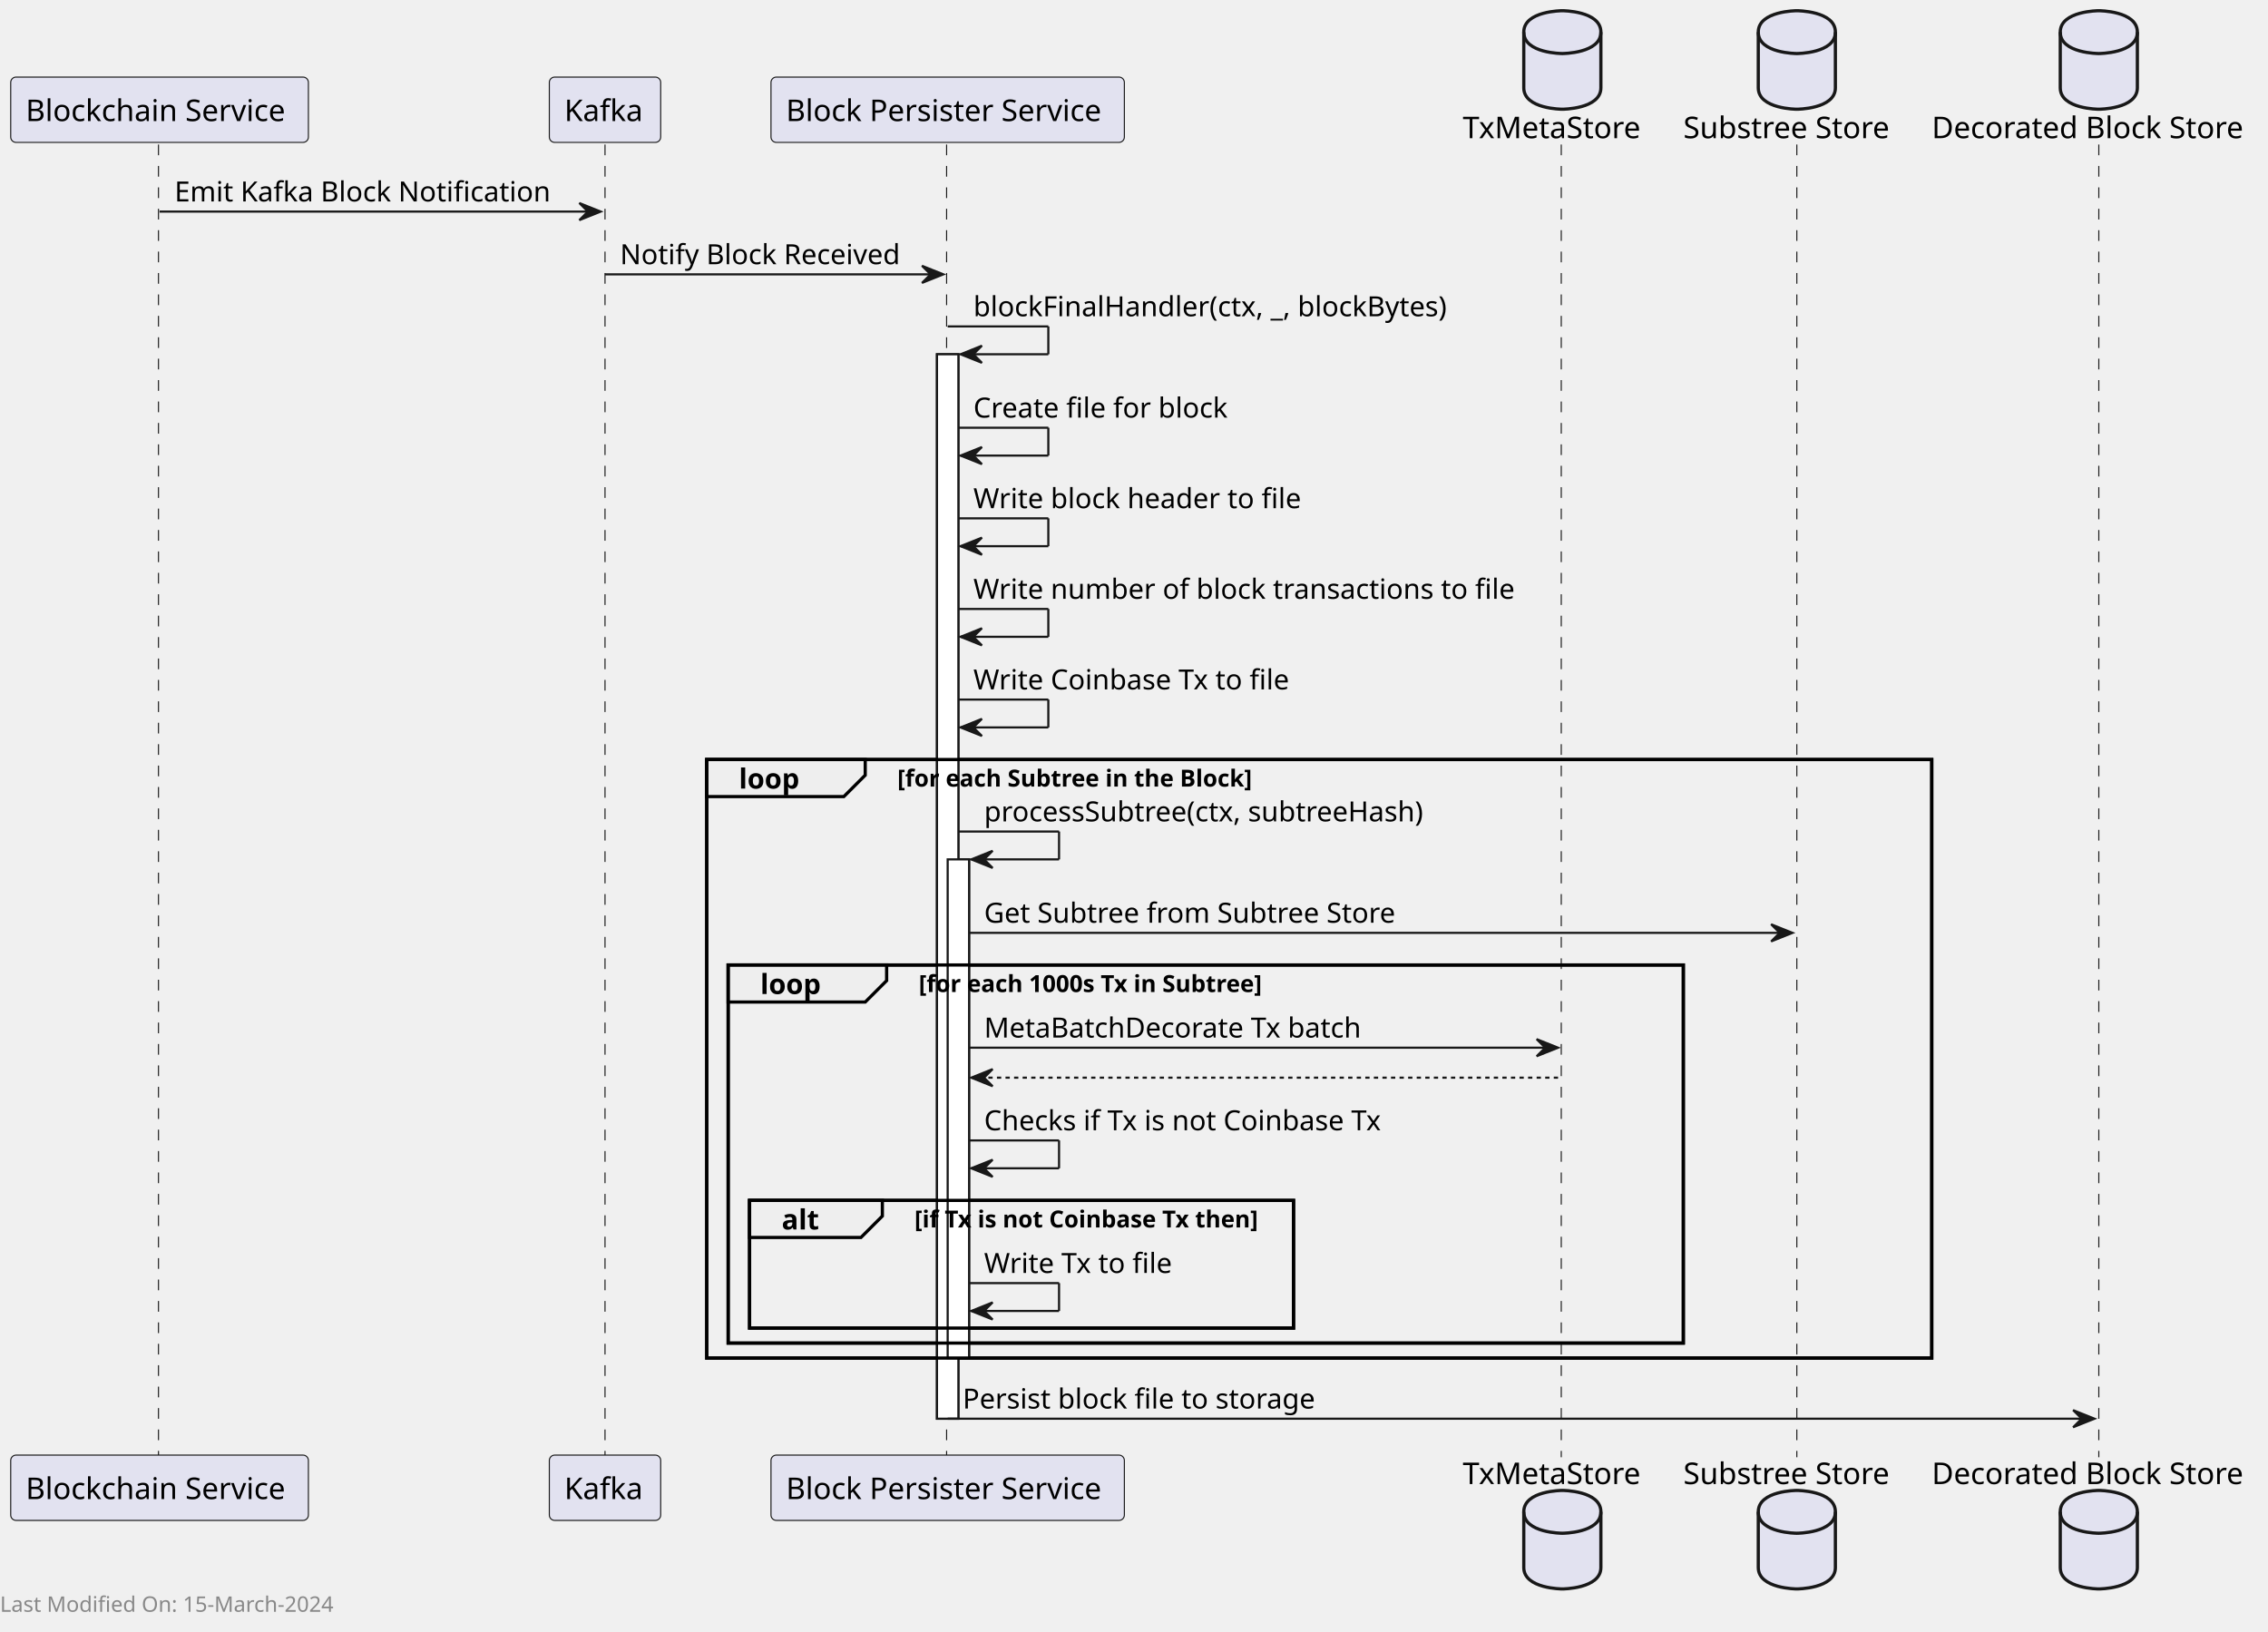
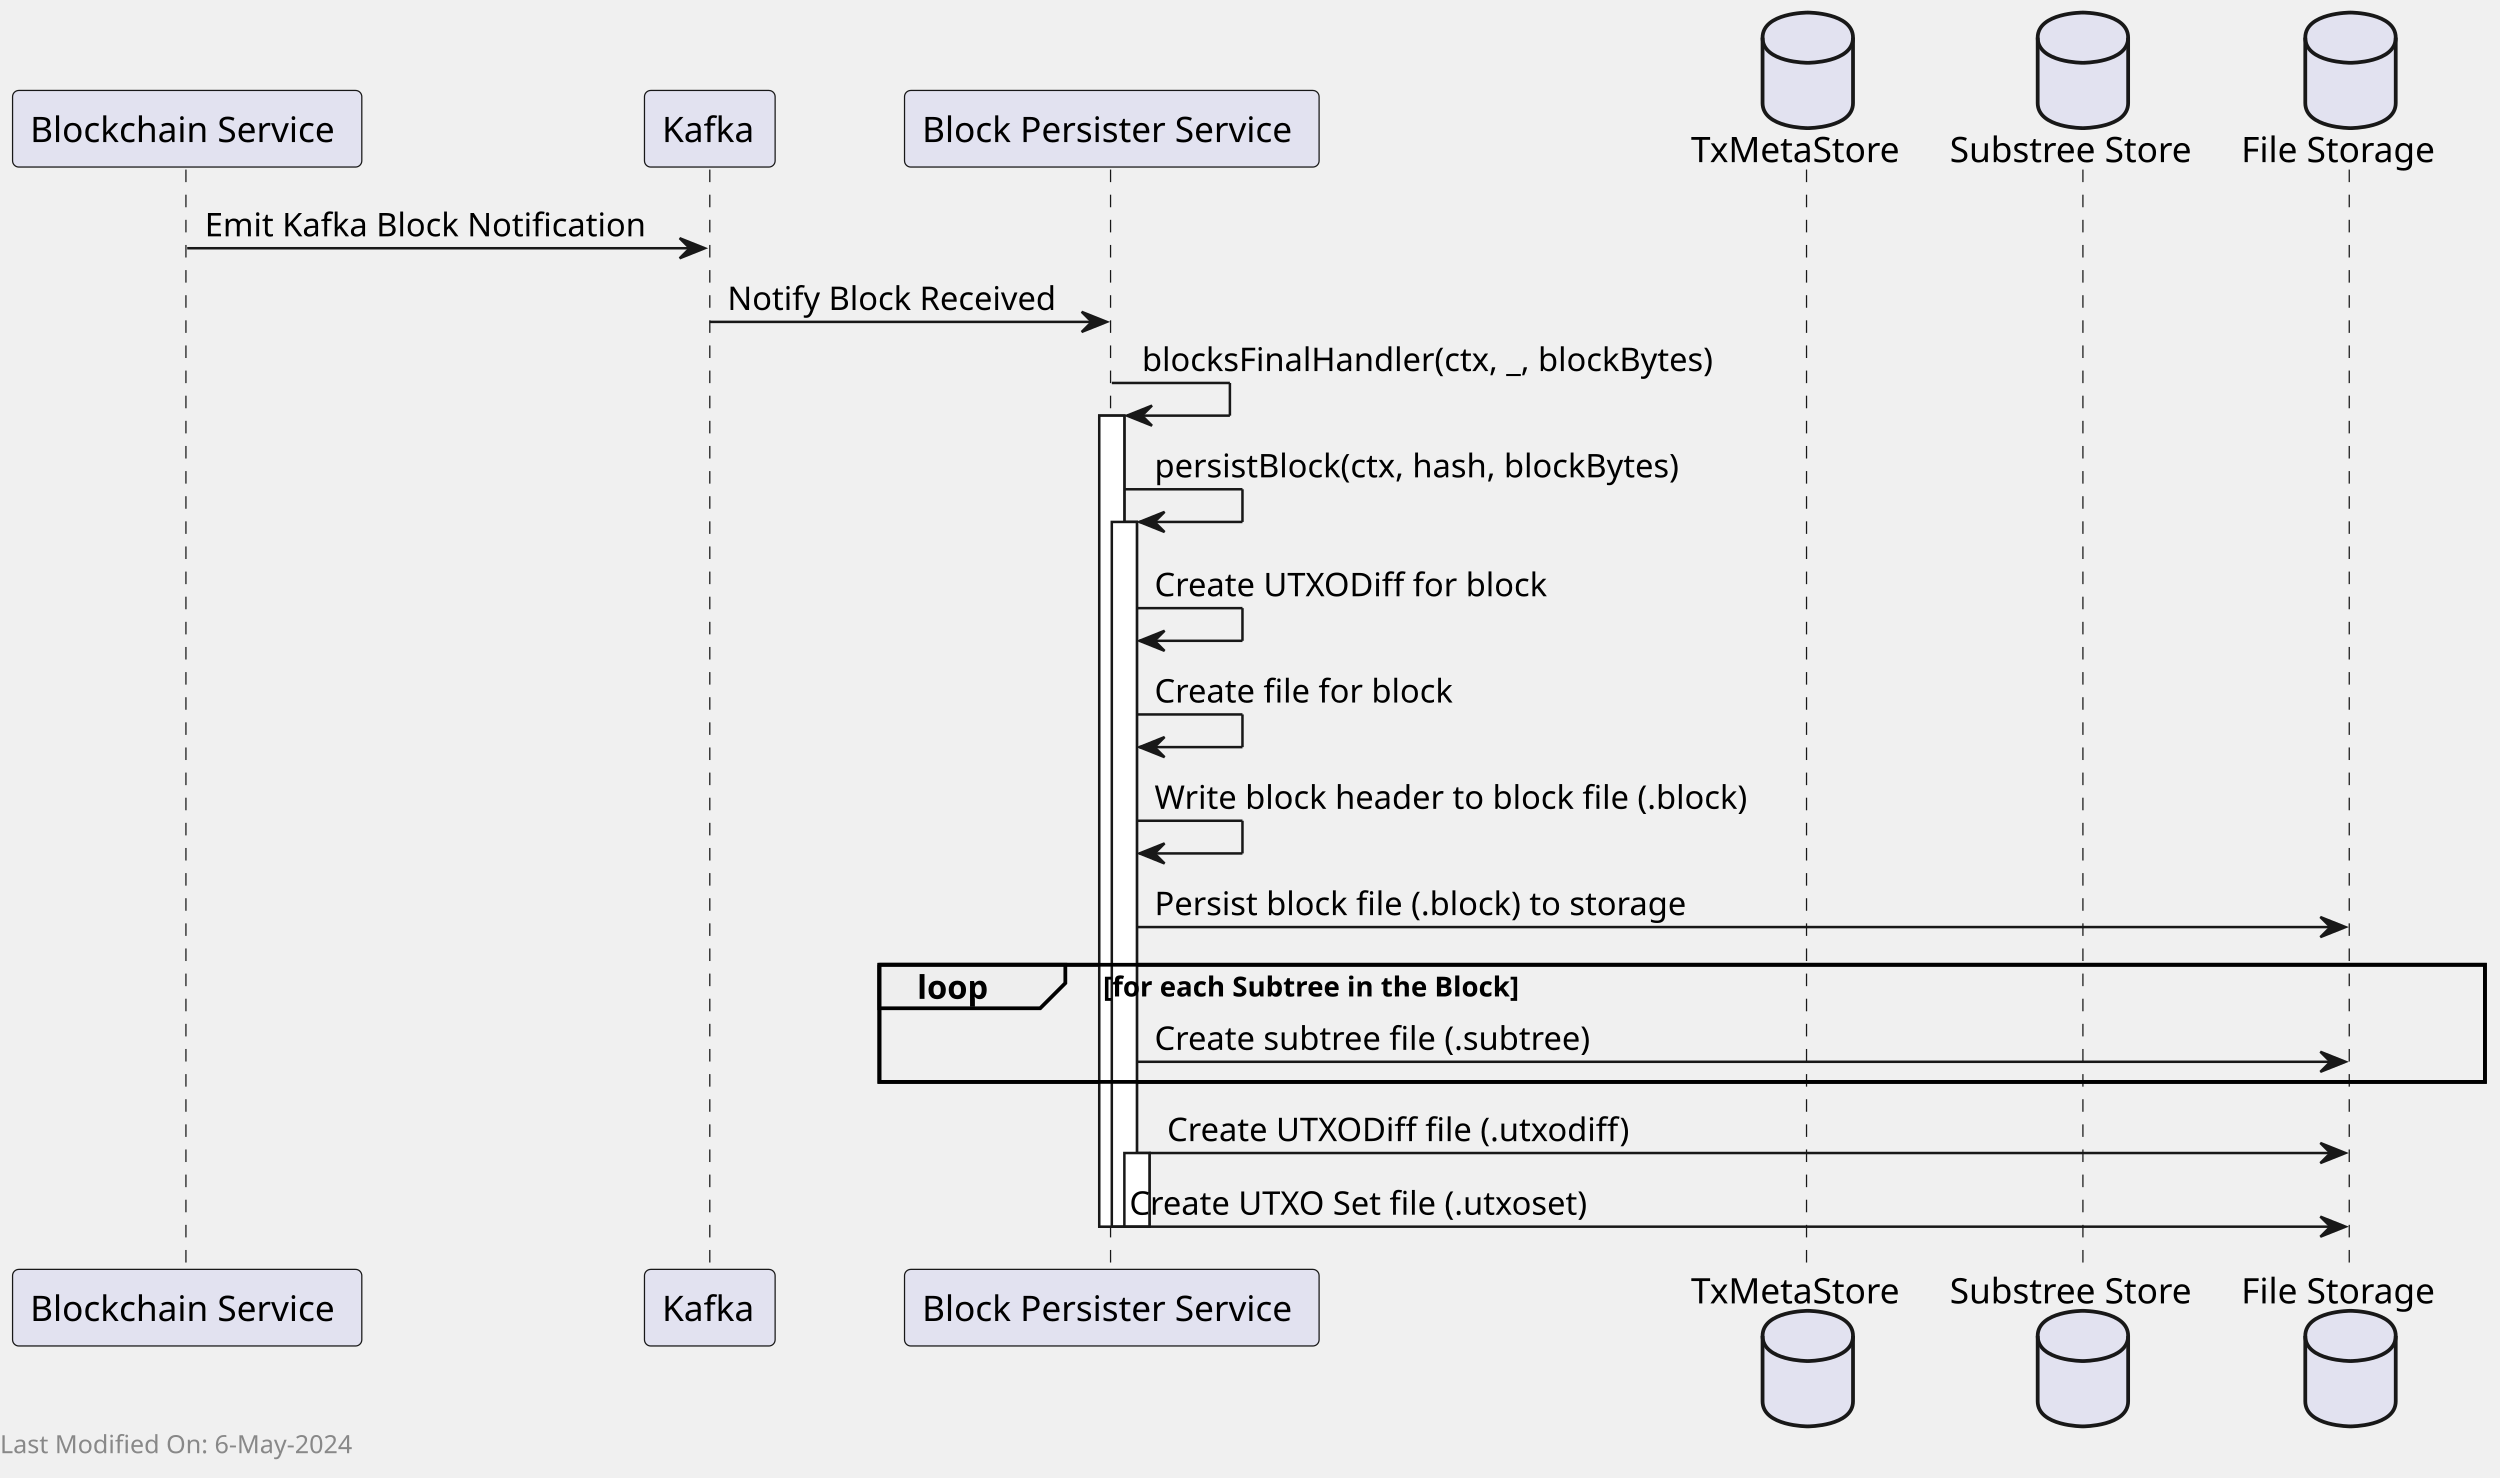
- <svg xmlns="http://www.w3.org/2000/svg" contentStyleType="text/css" height="762" preserveAspectRatio="none" viewBox="0 0 1059 762" width="1059" zoomAndPan="magnify">
-   <path d="m437.5 165.42h10v497.037h-10z" fill="#fff" stroke="#181818" />
-   <path d="m442.5 401.283h10v232.863h-10z" fill="#fff" stroke="#181818" />
-   <path d="m330 354.662h572v279.484h-572z" fill="none" stroke="#000" stroke-width="1.5" />
-   <path d="m340 450.594h446v176.553h-446z" fill="none" stroke="#000" stroke-width="1.5" />
-   <path d="m350 560.525h254v59.621h-254z" fill="none" stroke="#000" stroke-width="1.5" />
-   <g stroke="#181818">
-     <path d="m74 67.488v612.969" stroke-dasharray="5 5" stroke-width=".5" />
-     <path d="m282.5 67.488v612.969" stroke-dasharray="5 5" stroke-width=".5" />
-     <path d="m442 67.488v612.969" stroke-dasharray="5 5" stroke-width=".5" />
-     <path d="m729 67.488v612.969" stroke-dasharray="5 5" stroke-width=".5" />
-     <path d="m839 67.488v612.969" stroke-dasharray="5 5" stroke-width=".5" />
-     <path d="m980 67.488v612.969" stroke-dasharray="5 5" stroke-width=".5" />
-     <rect fill="#e2e2f0" height="30.488" rx="2.5" stroke-width=".5" width="139" x="5" y="36" />
+ <svg xmlns="http://www.w3.org/2000/svg" contentStyleType="text/css" height="588px" preserveAspectRatio="none" style="width:995px;height:588px;background:#FFFFFF;" version="1.1" viewBox="0 0 995 588" width="995px" zoomAndPan="magnify">
+   <defs />
+   <g>
+     <rect fill="#FFFFFF" height="322.795" style="stroke:#181818;stroke-width:1.0;" width="10" x="437.5" y="165.42" />
+     <rect fill="#FFFFFF" height="280.484" style="stroke:#181818;stroke-width:1.0;" width="10" x="442.5" y="207.731" />
+     <rect fill="#FFFFFF" height="29.311" style="stroke:#181818;stroke-width:1.0;" width="10" x="447.5" y="458.904" />
+     <rect fill="none" height="46.621" style="stroke:#000000;stroke-width:1.5;" width="639" x="350" y="383.973" />
+     <line style="stroke:#181818;stroke-width:0.5;stroke-dasharray:5.0,5.0;" x1="74" x2="74" y1="67.488" y2="506.215" />
+     <line style="stroke:#181818;stroke-width:0.5;stroke-dasharray:5.0,5.0;" x1="282.5" x2="282.5" y1="67.488" y2="506.215" />
+     <line style="stroke:#181818;stroke-width:0.5;stroke-dasharray:5.0,5.0;" x1="442" x2="442" y1="67.488" y2="506.215" />
+     <line style="stroke:#181818;stroke-width:0.5;stroke-dasharray:5.0,5.0;" x1="719" x2="719" y1="67.488" y2="506.215" />
+     <line style="stroke:#181818;stroke-width:0.5;stroke-dasharray:5.0,5.0;" x1="829" x2="829" y1="67.488" y2="506.215" />
+     <line style="stroke:#181818;stroke-width:0.5;stroke-dasharray:5.0,5.0;" x1="935" x2="935" y1="67.488" y2="506.215" />
+     <rect fill="#E2E2F0" height="30.488" rx="2.5" ry="2.5" style="stroke:#181818;stroke-width:0.5;" width="139" x="5" y="36" />
+     <text fill="#000000" font-family="sans-serif" font-size="14" lengthAdjust="spacing" textLength="125" x="12" y="56.535">Blockchain Service</text>
+     <rect fill="#E2E2F0" height="30.488" rx="2.5" ry="2.5" style="stroke:#181818;stroke-width:0.5;" width="139" x="5" y="505.215" />
+     <text fill="#000000" font-family="sans-serif" font-size="14" lengthAdjust="spacing" textLength="125" x="12" y="525.75">Blockchain Service</text>
+     <rect fill="#E2E2F0" height="30.488" rx="2.5" ry="2.5" style="stroke:#181818;stroke-width:0.5;" width="52" x="256.5" y="36" />
+     <text fill="#000000" font-family="sans-serif" font-size="14" lengthAdjust="spacing" textLength="38" x="263.5" y="56.535">Kafka</text>
+     <rect fill="#E2E2F0" height="30.488" rx="2.5" ry="2.5" style="stroke:#181818;stroke-width:0.5;" width="52" x="256.5" y="505.215" />
+     <text fill="#000000" font-family="sans-serif" font-size="14" lengthAdjust="spacing" textLength="38" x="263.5" y="525.75">Kafka</text>
+     <rect fill="#E2E2F0" height="30.488" rx="2.5" ry="2.5" style="stroke:#181818;stroke-width:0.5;" width="165" x="360" y="36" />
+     <text fill="#000000" font-family="sans-serif" font-size="14" lengthAdjust="spacing" textLength="151" x="367" y="56.535">Block Persister Service</text>
+     <rect fill="#E2E2F0" height="30.488" rx="2.5" ry="2.5" style="stroke:#181818;stroke-width:0.5;" width="165" x="360" y="505.215" />
+     <text fill="#000000" font-family="sans-serif" font-size="14" lengthAdjust="spacing" textLength="151" x="367" y="525.75">Block Persister Service</text>
+     <text fill="#000000" font-family="sans-serif" font-size="14" lengthAdjust="spacing" textLength="87" x="673" y="64.535">TxMetaStore</text>
+     <path d="M701.5,15 C701.5,5 719.5,5 719.5,5 C719.5,5 737.5,5 737.5,15 L737.5,41 C737.5,51 719.5,51 719.5,51 C719.5,51 701.5,51 701.5,41 L701.5,15 " fill="#E2E2F0" style="stroke:#181818;stroke-width:1.5;" />
+     <path d="M701.5,15 C701.5,25 719.5,25 719.5,25 C719.5,25 737.5,25 737.5,15 " fill="none" style="stroke:#181818;stroke-width:1.5;" />
+     <text fill="#000000" font-family="sans-serif" font-size="14" lengthAdjust="spacing" textLength="87" x="673" y="518.75">TxMetaStore</text>
+     <path d="M701.5,531.703 C701.5,521.703 719.5,521.703 719.5,521.703 C719.5,521.703 737.5,521.703 737.5,531.703 L737.5,557.703 C737.5,567.703 719.5,567.703 719.5,567.703 C719.5,567.703 701.5,567.703 701.5,557.703 L701.5,531.703 " fill="#E2E2F0" style="stroke:#181818;stroke-width:1.5;" />
+     <path d="M701.5,531.703 C701.5,541.703 719.5,541.703 719.5,541.703 C719.5,541.703 737.5,541.703 737.5,531.703 " fill="none" style="stroke:#181818;stroke-width:1.5;" />
+     <text fill="#000000" font-family="sans-serif" font-size="14" lengthAdjust="spacing" textLength="100" x="776" y="64.535">Substree Store</text>
+     <path d="M811,15 C811,5 829,5 829,5 C829,5 847,5 847,15 L847,41 C847,51 829,51 829,51 C829,51 811,51 811,41 L811,15 " fill="#E2E2F0" style="stroke:#181818;stroke-width:1.5;" />
+     <path d="M811,15 C811,25 829,25 829,25 C829,25 847,25 847,15 " fill="none" style="stroke:#181818;stroke-width:1.5;" />
+     <text fill="#000000" font-family="sans-serif" font-size="14" lengthAdjust="spacing" textLength="100" x="776" y="518.75">Substree Store</text>
+     <path d="M811,531.703 C811,521.703 829,521.703 829,521.703 C829,521.703 847,521.703 847,531.703 L847,557.703 C847,567.703 829,567.703 829,567.703 C829,567.703 811,567.703 811,557.703 L811,531.703 " fill="#E2E2F0" style="stroke:#181818;stroke-width:1.5;" />
+     <path d="M811,531.703 C811,541.703 829,541.703 829,541.703 C829,541.703 847,541.703 847,531.703 " fill="none" style="stroke:#181818;stroke-width:1.5;" />
+     <text fill="#000000" font-family="sans-serif" font-size="14" lengthAdjust="spacing" textLength="81" x="892" y="64.535">File Storage</text>
+     <path d="M917.5,15 C917.5,5 935.5,5 935.5,5 C935.5,5 953.5,5 953.5,15 L953.5,41 C953.5,51 935.5,51 935.5,51 C935.5,51 917.5,51 917.5,41 L917.5,15 " fill="#E2E2F0" style="stroke:#181818;stroke-width:1.5;" />
+     <path d="M917.5,15 C917.5,25 935.5,25 935.5,25 C935.5,25 953.5,25 953.5,15 " fill="none" style="stroke:#181818;stroke-width:1.5;" />
+     <text fill="#000000" font-family="sans-serif" font-size="14" lengthAdjust="spacing" textLength="81" x="892" y="518.75">File Storage</text>
+     <path d="M917.5,531.703 C917.5,521.703 935.5,521.703 935.5,521.703 C935.5,521.703 953.5,521.703 953.5,531.703 L953.5,557.703 C953.5,567.703 935.5,567.703 935.5,567.703 C935.5,567.703 917.5,567.703 917.5,557.703 L917.5,531.703 " fill="#E2E2F0" style="stroke:#181818;stroke-width:1.5;" />
+     <path d="M917.5,531.703 C917.5,541.703 935.5,541.703 935.5,541.703 C935.5,541.703 953.5,541.703 953.5,531.703 " fill="none" style="stroke:#181818;stroke-width:1.5;" />
+     <rect fill="#FFFFFF" height="322.795" style="stroke:#181818;stroke-width:1.0;" width="10" x="437.5" y="165.42" />
+     <rect fill="#FFFFFF" height="280.484" style="stroke:#181818;stroke-width:1.0;" width="10" x="442.5" y="207.731" />
+     <rect fill="#FFFFFF" height="29.311" style="stroke:#181818;stroke-width:1.0;" width="10" x="447.5" y="458.904" />
+     <polygon fill="#181818" points="270.5,94.799,280.5,98.799,270.5,102.799,274.5,98.799" style="stroke:#181818;stroke-width:1.0;" />
+     <line style="stroke:#181818;stroke-width:1.0;" x1="74.5" x2="276.5" y1="98.799" y2="98.799" />
+     <text fill="#000000" font-family="sans-serif" font-size="13" lengthAdjust="spacing" textLength="184" x="81.5" y="94.057">Emit Kafka Block Notification</text>
+     <polygon fill="#181818" points="430.5,124.109,440.5,128.109,430.5,132.109,434.5,128.109" style="stroke:#181818;stroke-width:1.0;" />
+     <line style="stroke:#181818;stroke-width:1.0;" x1="282.5" x2="436.5" y1="128.109" y2="128.109" />
+     <text fill="#000000" font-family="sans-serif" font-size="13" lengthAdjust="spacing" textLength="136" x="289.5" y="123.367">Notify Block Received</text>
+     <line style="stroke:#181818;stroke-width:1.0;" x1="442.5" x2="489.5" y1="152.42" y2="152.42" />
+     <line style="stroke:#181818;stroke-width:1.0;" x1="489.5" x2="489.5" y1="152.42" y2="165.42" />
+     <line style="stroke:#181818;stroke-width:1.0;" x1="448.5" x2="489.5" y1="165.42" y2="165.42" />
+     <polygon fill="#181818" points="458.5,161.42,448.5,165.42,458.5,169.42,454.5,165.42" style="stroke:#181818;stroke-width:1.0;" />
+     <text fill="#000000" font-family="sans-serif" font-size="13" lengthAdjust="spacing" textLength="240" x="454.5" y="147.678">blocksFinalHandler(ctx, _, blockBytes)</text>
+     <line style="stroke:#181818;stroke-width:1.0;" x1="447.5" x2="494.5" y1="194.731" y2="194.731" />
+     <line style="stroke:#181818;stroke-width:1.0;" x1="494.5" x2="494.5" y1="194.731" y2="207.731" />
+     <line style="stroke:#181818;stroke-width:1.0;" x1="453.5" x2="494.5" y1="207.731" y2="207.731" />
+     <polygon fill="#181818" points="463.5,203.731,453.5,207.731,463.5,211.731,459.5,207.731" style="stroke:#181818;stroke-width:1.0;" />
+     <text fill="#000000" font-family="sans-serif" font-size="13" lengthAdjust="spacing" textLength="219" x="459.5" y="189.988">persistBlock(ctx, hash, blockBytes)</text>
+     <line style="stroke:#181818;stroke-width:1.0;" x1="452.5" x2="494.5" y1="242.041" y2="242.041" />
+     <line style="stroke:#181818;stroke-width:1.0;" x1="494.5" x2="494.5" y1="242.041" y2="255.041" />
+     <line style="stroke:#181818;stroke-width:1.0;" x1="453.5" x2="494.5" y1="255.041" y2="255.041" />
+     <polygon fill="#181818" points="463.5,251.041,453.5,255.041,463.5,259.041,459.5,255.041" style="stroke:#181818;stroke-width:1.0;" />
+     <text fill="#000000" font-family="sans-serif" font-size="13" lengthAdjust="spacing" textLength="164" x="459.5" y="237.299">Create UTXODiff for block</text>
+     <line style="stroke:#181818;stroke-width:1.0;" x1="452.5" x2="494.5" y1="284.352" y2="284.352" />
+     <line style="stroke:#181818;stroke-width:1.0;" x1="494.5" x2="494.5" y1="284.352" y2="297.352" />
+     <line style="stroke:#181818;stroke-width:1.0;" x1="453.5" x2="494.5" y1="297.352" y2="297.352" />
+     <polygon fill="#181818" points="463.5,293.352,453.5,297.352,463.5,301.352,459.5,297.352" style="stroke:#181818;stroke-width:1.0;" />
+     <text fill="#000000" font-family="sans-serif" font-size="13" lengthAdjust="spacing" textLength="125" x="459.5" y="279.609">Create file for block</text>
+     <line style="stroke:#181818;stroke-width:1.0;" x1="452.5" x2="494.5" y1="326.662" y2="326.662" />
+     <line style="stroke:#181818;stroke-width:1.0;" x1="494.5" x2="494.5" y1="326.662" y2="339.662" />
+     <line style="stroke:#181818;stroke-width:1.0;" x1="453.5" x2="494.5" y1="339.662" y2="339.662" />
+     <polygon fill="#181818" points="463.5,335.662,453.5,339.662,463.5,343.662,459.5,339.662" style="stroke:#181818;stroke-width:1.0;" />
+     <text fill="#000000" font-family="sans-serif" font-size="13" lengthAdjust="spacing" textLength="248" x="459.5" y="321.92">Write block header to block file (.block)</text>
+     <polygon fill="#181818" points="923.5,364.973,933.5,368.973,923.5,372.973,927.5,368.973" style="stroke:#181818;stroke-width:1.0;" />
+     <line style="stroke:#181818;stroke-width:1.0;" x1="452.5" x2="929.5" y1="368.973" y2="368.973" />
+     <text fill="#000000" font-family="sans-serif" font-size="13" lengthAdjust="spacing" textLength="224" x="459.5" y="364.231">Persist block file (.block) to storage</text>
+     <path d="M350,383.973 L424,383.973 L424,391.283 L414,401.283 L350,401.283 L350,383.973 " fill="#EEEEEE" style="stroke:#000000;stroke-width:1.5;" />
+     <rect fill="none" height="46.621" style="stroke:#000000;stroke-width:1.5;" width="639" x="350" y="383.973" />
+     <text fill="#000000" font-family="sans-serif" font-size="13" font-weight="bold" lengthAdjust="spacing" textLength="29" x="365" y="397.541">loop</text>
+     <text fill="#000000" font-family="sans-serif" font-size="11" font-weight="bold" lengthAdjust="spacing" textLength="170" x="439" y="396.607">[for each Subtree in the Block]</text>
+     <polygon fill="#181818" points="923.5,418.594,933.5,422.594,923.5,426.594,927.5,422.594" style="stroke:#181818;stroke-width:1.0;" />
+     <line style="stroke:#181818;stroke-width:1.0;" x1="452.5" x2="929.5" y1="422.594" y2="422.594" />
+     <text fill="#000000" font-family="sans-serif" font-size="13" lengthAdjust="spacing" textLength="178" x="459.5" y="417.852">Create subtree file (.subtree)</text>
+     <polygon fill="#181818" points="923.5,454.904,933.5,458.904,923.5,462.904,927.5,458.904" style="stroke:#181818;stroke-width:1.0;" />
+     <line style="stroke:#181818;stroke-width:1.0;" x1="457.5" x2="929.5" y1="458.904" y2="458.904" />
+     <text fill="#000000" font-family="sans-serif" font-size="13" lengthAdjust="spacing" textLength="198" x="464.5" y="454.162">Create UTXODiff file  (.utxodiff)</text>
+     <polygon fill="#181818" points="923.5,484.215,933.5,488.215,923.5,492.215,927.5,488.215" style="stroke:#181818;stroke-width:1.0;" />
+     <line style="stroke:#181818;stroke-width:1.0;" x1="442.5" x2="929.5" y1="488.215" y2="488.215" />
+     <text fill="#000000" font-family="sans-serif" font-size="13" lengthAdjust="spacing" textLength="190" x="449.5" y="483.473">Create UTXO Set file (.utxoset)</text>
+     <text fill="#888888" font-family="sans-serif" font-size="10" lengthAdjust="spacing" textLength="151" x="0" y="578.371">Last Modified On: 6-May-2024</text>
  </g>
-   <text font-family="sans-serif" font-size="14" lengthAdjust="spacing" textLength="125" x="12" y="56.535">Blockchain Service</text>
-   <rect fill="#e2e2f0" height="30.488" rx="2.5" stroke="#181818" stroke-width=".5" width="139" x="5" y="679.457" />
-   <text font-family="sans-serif" font-size="14" lengthAdjust="spacing" textLength="125" x="12" y="699.992">Blockchain Service</text>
-   <rect fill="#e2e2f0" height="30.488" rx="2.5" stroke="#181818" stroke-width=".5" width="52" x="256.5" y="36" />
-   <text font-family="sans-serif" font-size="14" lengthAdjust="spacing" textLength="38" x="263.5" y="56.535">Kafka</text>
-   <rect fill="#e2e2f0" height="30.488" rx="2.5" stroke="#181818" stroke-width=".5" width="52" x="256.5" y="679.457" />
-   <text font-family="sans-serif" font-size="14" lengthAdjust="spacing" textLength="38" x="263.5" y="699.992">Kafka</text>
-   <rect fill="#e2e2f0" height="30.488" rx="2.5" stroke="#181818" stroke-width=".5" width="165" x="360" y="36" />
-   <text font-family="sans-serif" font-size="14" lengthAdjust="spacing" textLength="151" x="367" y="56.535">Block Persister Service</text>
-   <rect fill="#e2e2f0" height="30.488" rx="2.5" stroke="#181818" stroke-width=".5" width="165" x="360" y="679.457" />
-   <text font-family="sans-serif" font-size="14" lengthAdjust="spacing" textLength="151" x="367" y="699.992">Block Persister Service</text>
-   <text font-family="sans-serif" font-size="14" lengthAdjust="spacing" textLength="87" x="683" y="64.535">TxMetaStore</text>
-   <path d="m711.5 15c0-10 18-10 18-10s18 0 18 10v26c0 10-18 10-18 10s-18 0-18-10z" fill="#e2e2f0" stroke="#181818" stroke-width="1.5" />
-   <path d="m711.5 15c0 10 18 10 18 10s18 0 18-10" fill="none" stroke="#181818" stroke-width="1.5" />
-   <text font-family="sans-serif" font-size="14" lengthAdjust="spacing" textLength="87" x="683" y="692.992">TxMetaStore</text>
-   <path d="m711.5 705.945c0-10 18-10 18-10s18 0 18 10v26c0 10-18 10-18 10s-18 0-18-10z" fill="#e2e2f0" stroke="#181818" stroke-width="1.5" />
-   <path d="m711.5 705.945c0 10 18 10 18 10s18 0 18-10" fill="none" stroke="#181818" stroke-width="1.5" />
-   <text font-family="sans-serif" font-size="14" lengthAdjust="spacing" textLength="100" x="786" y="64.535">Substree Store</text>
-   <path d="m821 15c0-10 18-10 18-10s18 0 18 10v26c0 10-18 10-18 10s-18 0-18-10z" fill="#e2e2f0" stroke="#181818" stroke-width="1.5" />
-   <path d="m821 15c0 10 18 10 18 10s18 0 18-10" fill="none" stroke="#181818" stroke-width="1.5" />
-   <text font-family="sans-serif" font-size="14" lengthAdjust="spacing" textLength="100" x="786" y="692.992">Substree Store</text>
-   <path d="m821 705.945c0-10 18-10 18-10s18 0 18 10v26c0 10-18 10-18 10s-18 0-18-10z" fill="#e2e2f0" stroke="#181818" stroke-width="1.5" />
-   <path d="m821 705.945c0 10 18 10 18 10s18 0 18-10" fill="none" stroke="#181818" stroke-width="1.5" />
-   <text font-family="sans-serif" font-size="14" lengthAdjust="spacing" textLength="150" x="902" y="64.535">Decorated Block Store</text>
-   <path d="m962 15c0-10 18-10 18-10s18 0 18 10v26c0 10-18 10-18 10s-18 0-18-10z" fill="#e2e2f0" stroke="#181818" stroke-width="1.5" />
-   <path d="m962 15c0 10 18 10 18 10s18 0 18-10" fill="none" stroke="#181818" stroke-width="1.5" />
-   <text font-family="sans-serif" font-size="14" lengthAdjust="spacing" textLength="150" x="902" y="692.992">Decorated Block Store</text>
-   <path d="m962 705.945c0-10 18-10 18-10s18 0 18 10v26c0 10-18 10-18 10s-18 0-18-10z" fill="#e2e2f0" stroke="#181818" stroke-width="1.5" />
-   <path d="m962 705.945c0 10 18 10 18 10s18 0 18-10" fill="none" stroke="#181818" stroke-width="1.5" />
-   <path d="m437.5 165.42h10v497.037h-10z" fill="#fff" stroke="#181818" />
-   <path d="m442.5 401.283h10v232.863h-10z" fill="#fff" stroke="#181818" />
-   <path d="m270.5 94.799 10 4-10 4 4-4z" fill="#181818" stroke="#181818" />
-   <path d="m74.5 98.799h202" stroke="#181818" />
-   <text font-family="sans-serif" font-size="13" lengthAdjust="spacing" textLength="184" x="81.5" y="94.057">Emit Kafka Block Notification</text>
-   <path d="m430.5 124.109 10 4-10 4 4-4z" fill="#181818" stroke="#181818" />
-   <path d="m282.5 128.109h154" stroke="#181818" />
-   <text font-family="sans-serif" font-size="13" lengthAdjust="spacing" textLength="136" x="289.5" y="123.367">Notify Block Received</text>
-   <path d="m442.5 152.42h47" stroke="#181818" />
-   <path d="m489.5 152.42v13" stroke="#181818" />
-   <path d="m448.5 165.42h41" stroke="#181818" />
-   <path d="m458.5 161.42-10 4 10 4-4-4z" fill="#181818" stroke="#181818" />
-   <text font-family="sans-serif" font-size="13" lengthAdjust="spacing" textLength="233" x="454.5" y="147.678">blockFinalHandler(ctx, _, blockBytes)</text>
-   <path d="m447.5 199.731h42" stroke="#181818" />
-   <path d="m489.5 199.731v13" stroke="#181818" />
-   <path d="m448.5 212.731h41" stroke="#181818" />
-   <path d="m458.5 208.731-10 4 10 4-4-4z" fill="#181818" stroke="#181818" />
-   <text font-family="sans-serif" font-size="13" lengthAdjust="spacing" textLength="125" x="454.5" y="194.988">Create file for block</text>
-   <path d="m447.5 242.041h42" stroke="#181818" />
-   <path d="m489.5 242.041v13" stroke="#181818" />
-   <path d="m448.5 255.041h41" stroke="#181818" />
-   <path d="m458.5 251.041-10 4 10 4-4-4z" fill="#181818" stroke="#181818" />
-   <text font-family="sans-serif" font-size="13" lengthAdjust="spacing" textLength="158" x="454.5" y="237.299">Write block header to file</text>
-   <path d="m447.5 284.352h42" stroke="#181818" />
-   <path d="m489.5 284.352v13" stroke="#181818" />
-   <path d="m448.5 297.352h41" stroke="#181818" />
-   <path d="m458.5 293.352-10 4 10 4-4-4z" fill="#181818" stroke="#181818" />
-   <text font-family="sans-serif" font-size="13" lengthAdjust="spacing" textLength="263" x="454.5" y="279.609">Write number of block transactions to file</text>
-   <path d="m447.5 326.662h42" stroke="#181818" />
-   <path d="m489.5 326.662v13" stroke="#181818" />
-   <path d="m448.5 339.662h41" stroke="#181818" />
-   <path d="m458.5 335.662-10 4 10 4-4-4z" fill="#181818" stroke="#181818" />
-   <text font-family="sans-serif" font-size="13" lengthAdjust="spacing" textLength="155" x="454.5" y="321.92">Write Coinbase Tx to file</text>
-   <path d="m330 354.662h74v7.311l-10 10h-64z" fill="#eee" stroke="#000" stroke-width="1.5" />
-   <path d="m330 354.662h572v279.484h-572z" fill="none" stroke="#000" stroke-width="1.5" />
-   <text font-family="sans-serif" font-size="13" font-weight="bold" lengthAdjust="spacing" textLength="29" x="345" y="368.231">loop</text>
-   <text font-family="sans-serif" font-size="11" font-weight="bold" lengthAdjust="spacing" textLength="170" x="419" y="367.297">[for each Subtree in the Block]</text>
-   <path d="m447.5 388.283h47" stroke="#181818" />
-   <path d="m494.5 388.283v13" stroke="#181818" />
-   <path d="m453.5 401.283h41" stroke="#181818" />
-   <path d="m463.5 397.283-10 4 10 4-4-4z" fill="#181818" stroke="#181818" />
-   <text font-family="sans-serif" font-size="13" lengthAdjust="spacing" textLength="211" x="459.5" y="383.541">processSubtree(ctx, subtreeHash)</text>
-   <path d="m827 431.594 10 4-10 4 4-4z" fill="#181818" stroke="#181818" />
-   <path d="m452.5 435.594h380.5" stroke="#181818" />
-   <text font-family="sans-serif" font-size="13" lengthAdjust="spacing" textLength="193" x="459.5" y="430.852">Get Subtree from Subtree Store</text>
-   <path d="m340 450.594h74v7.311l-10 10h-64z" fill="#eee" stroke="#000" stroke-width="1.5" />
-   <path d="m340 450.594h446v176.553h-446z" fill="none" stroke="#000" stroke-width="1.5" />
-   <text font-family="sans-serif" font-size="13" font-weight="bold" lengthAdjust="spacing" textLength="29" x="355" y="464.162">loop</text>
-   <text font-family="sans-serif" font-size="11" font-weight="bold" lengthAdjust="spacing" textLength="170" x="429" y="463.228">[for each 1000s Tx in Subtree]</text>
-   <path d="m717.5 485.215 10 4-10 4 4-4z" fill="#181818" stroke="#181818" />
-   <path d="m452.5 489.215h271" stroke="#181818" />
-   <text font-family="sans-serif" font-size="13" lengthAdjust="spacing" textLength="179" x="459.5" y="484.473">MetaBatchDecorate Tx batch</text>
-   <path d="m463.5 499.215-10 4 10 4-4-4z" fill="#181818" stroke="#181818" />
-   <path d="m457.5 503.215h271" stroke="#181818" stroke-dasharray="2 2" />
-   <path d="m452.5 532.525h42" stroke="#181818" />
-   <path d="m494.5 532.525v13" stroke="#181818" />
-   <path d="m453.5 545.525h41" stroke="#181818" />
-   <path d="m463.5 541.525-10 4 10 4-4-4z" fill="#181818" stroke="#181818" />
-   <text font-family="sans-serif" font-size="13" lengthAdjust="spacing" textLength="201" x="459.5" y="527.783">Checks if Tx is not Coinbase Tx</text>
-   <path d="m350 560.525h62v7.311l-10 10h-52z" fill="#eee" stroke="#000" stroke-width="1.5" />
-   <path d="m350 560.525h254v59.621h-254z" fill="none" stroke="#000" stroke-width="1.5" />
-   <text font-family="sans-serif" font-size="13" font-weight="bold" lengthAdjust="spacing" textLength="17" x="365" y="574.094">alt</text>
-   <text font-family="sans-serif" font-size="11" font-weight="bold" lengthAdjust="spacing" textLength="172" x="427" y="573.16">[if Tx is not Coinbase Tx then]</text>
-   <path d="m452.5 599.146h42" stroke="#181818" />
-   <path d="m494.5 599.146v13" stroke="#181818" />
-   <path d="m453.5 612.146h41" stroke="#181818" />
-   <path d="m463.5 608.146-10 4 10 4-4-4z" fill="#181818" stroke="#181818" />
-   <text font-family="sans-serif" font-size="13" lengthAdjust="spacing" textLength="93" x="459.5" y="594.404">Write Tx to file</text>
-   <path d="m968 658.457 10 4-10 4 4-4z" fill="#181818" stroke="#181818" />
-   <path d="m442.5 662.457h531.5" stroke="#181818" />
-   <text font-family="sans-serif" font-size="13" lengthAdjust="spacing" textLength="173" x="449.5" y="657.715">Persist block file to storage</text>
-   <text fill="#888" font-family="sans-serif" font-size="10" lengthAdjust="spacing" textLength="167" y="752.613">Last Modified On: 15-March-2024</text>
</svg>
